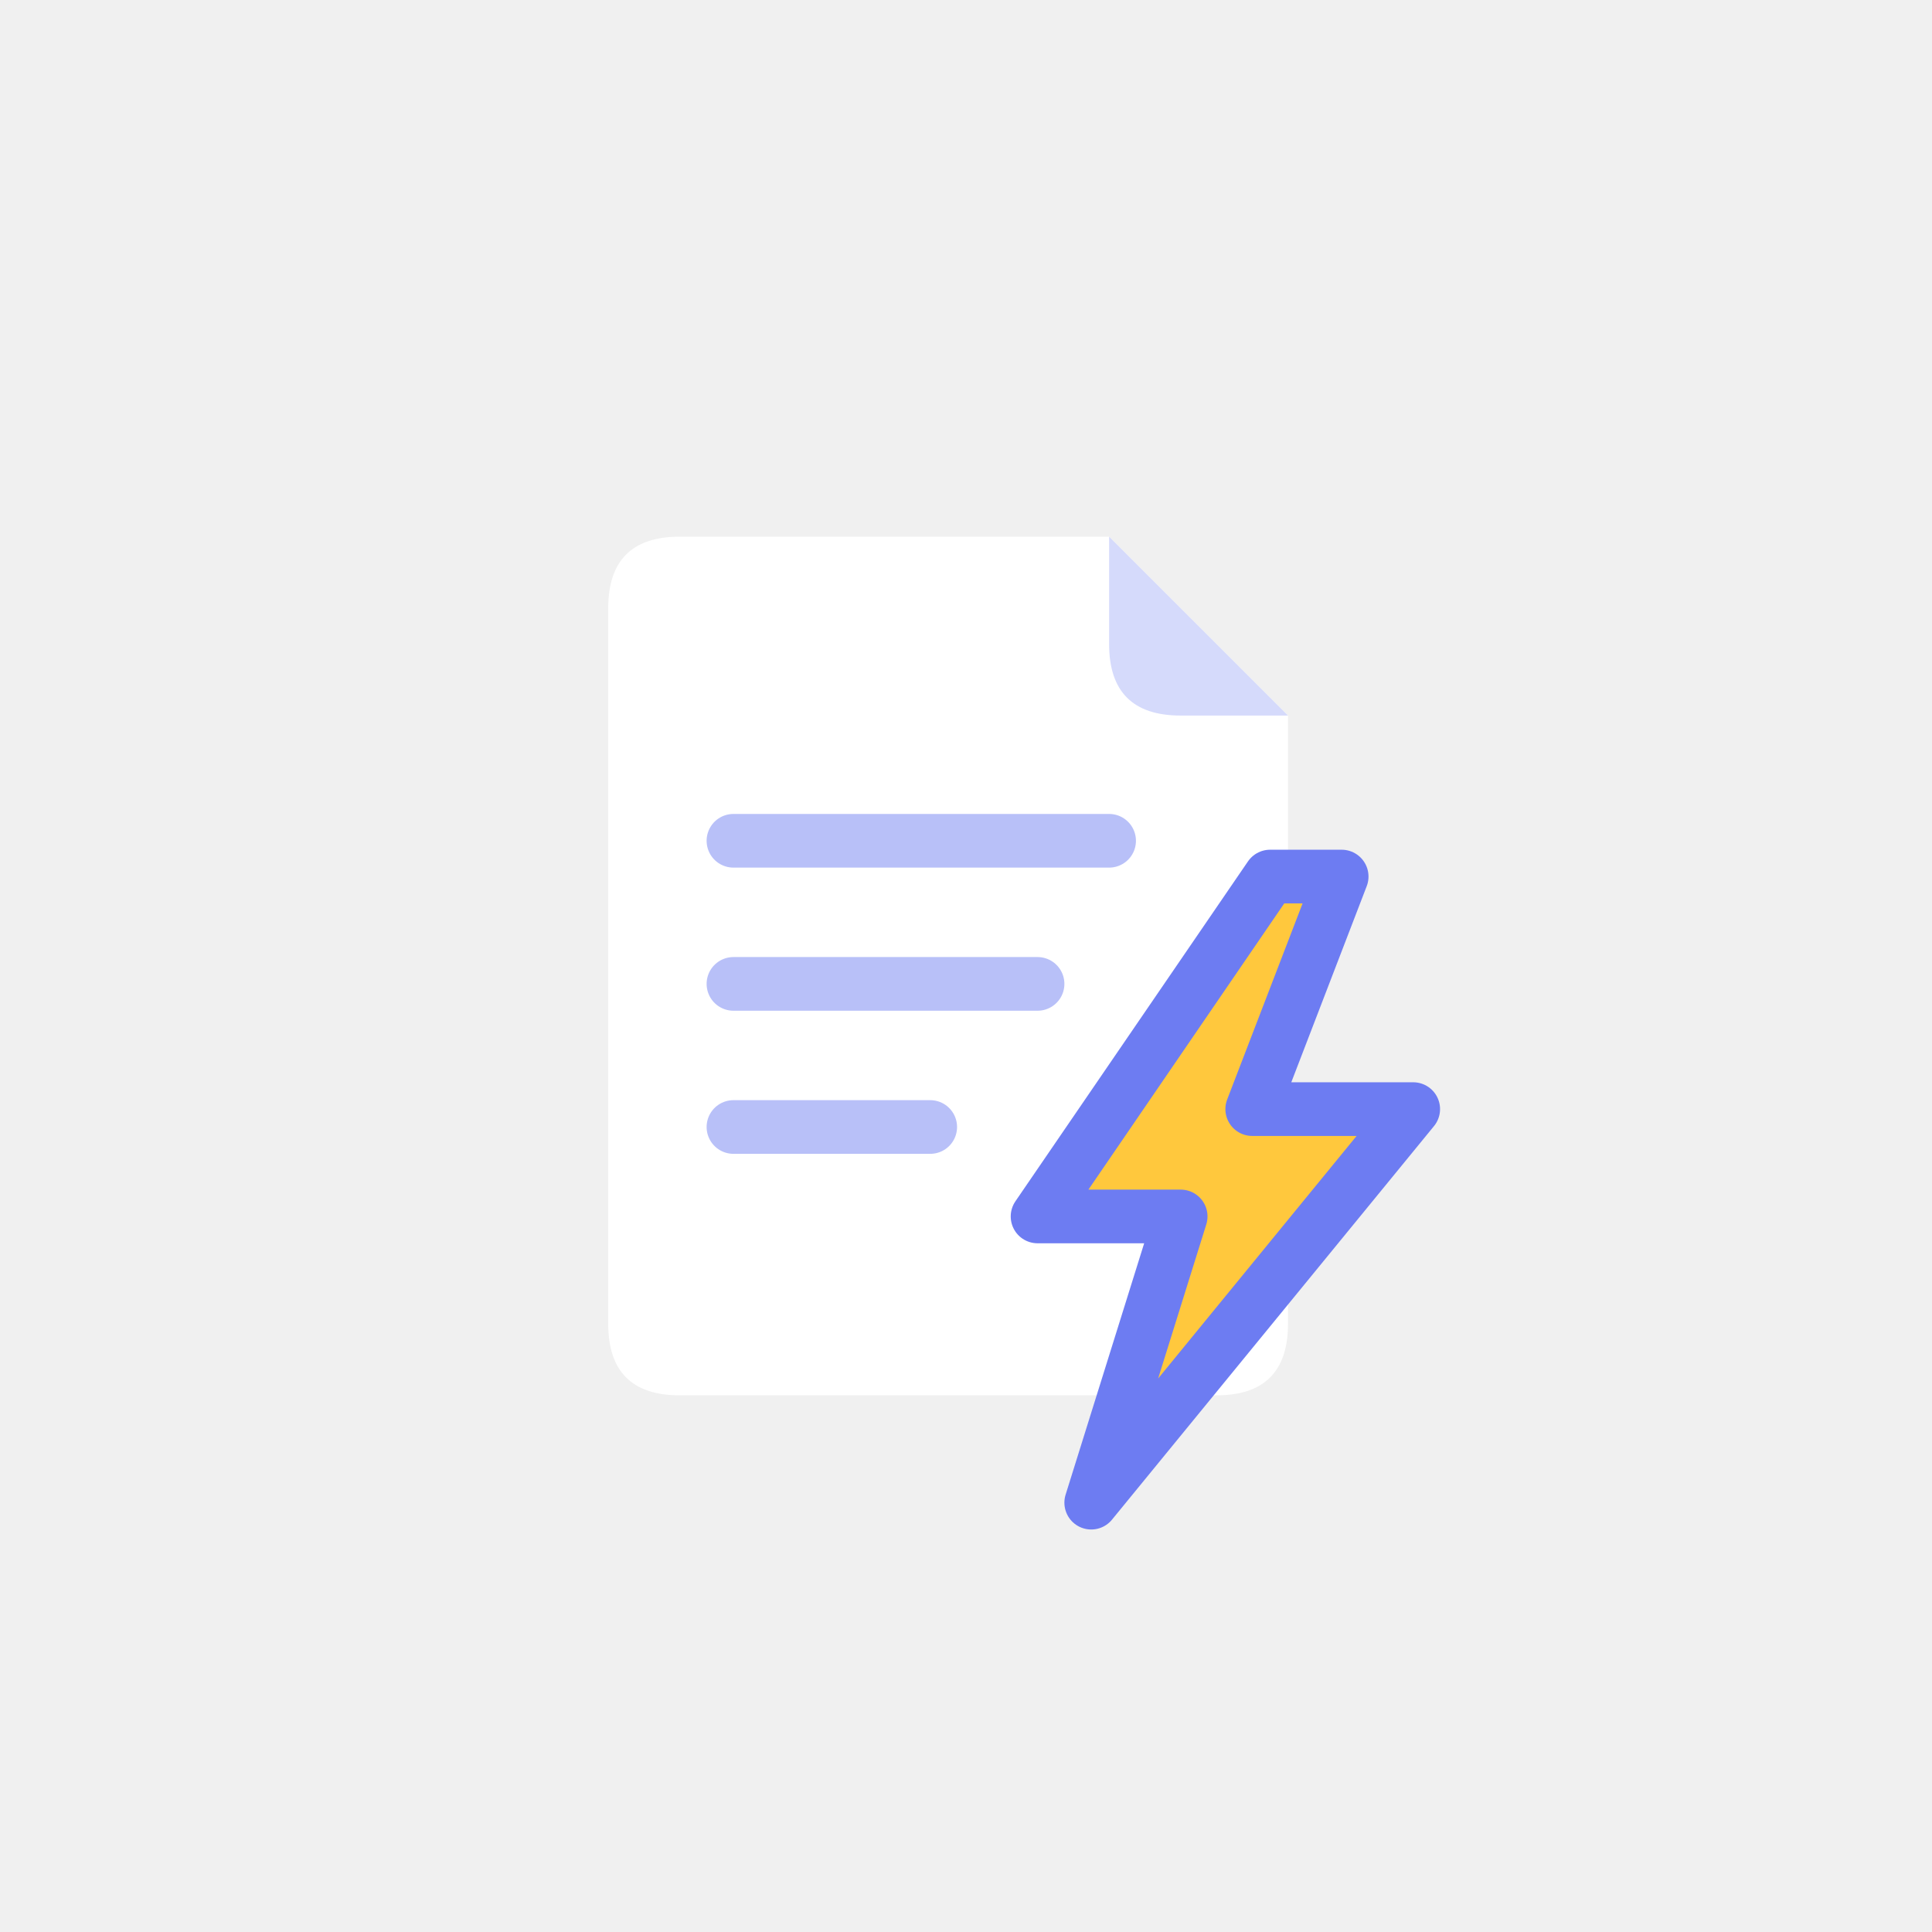
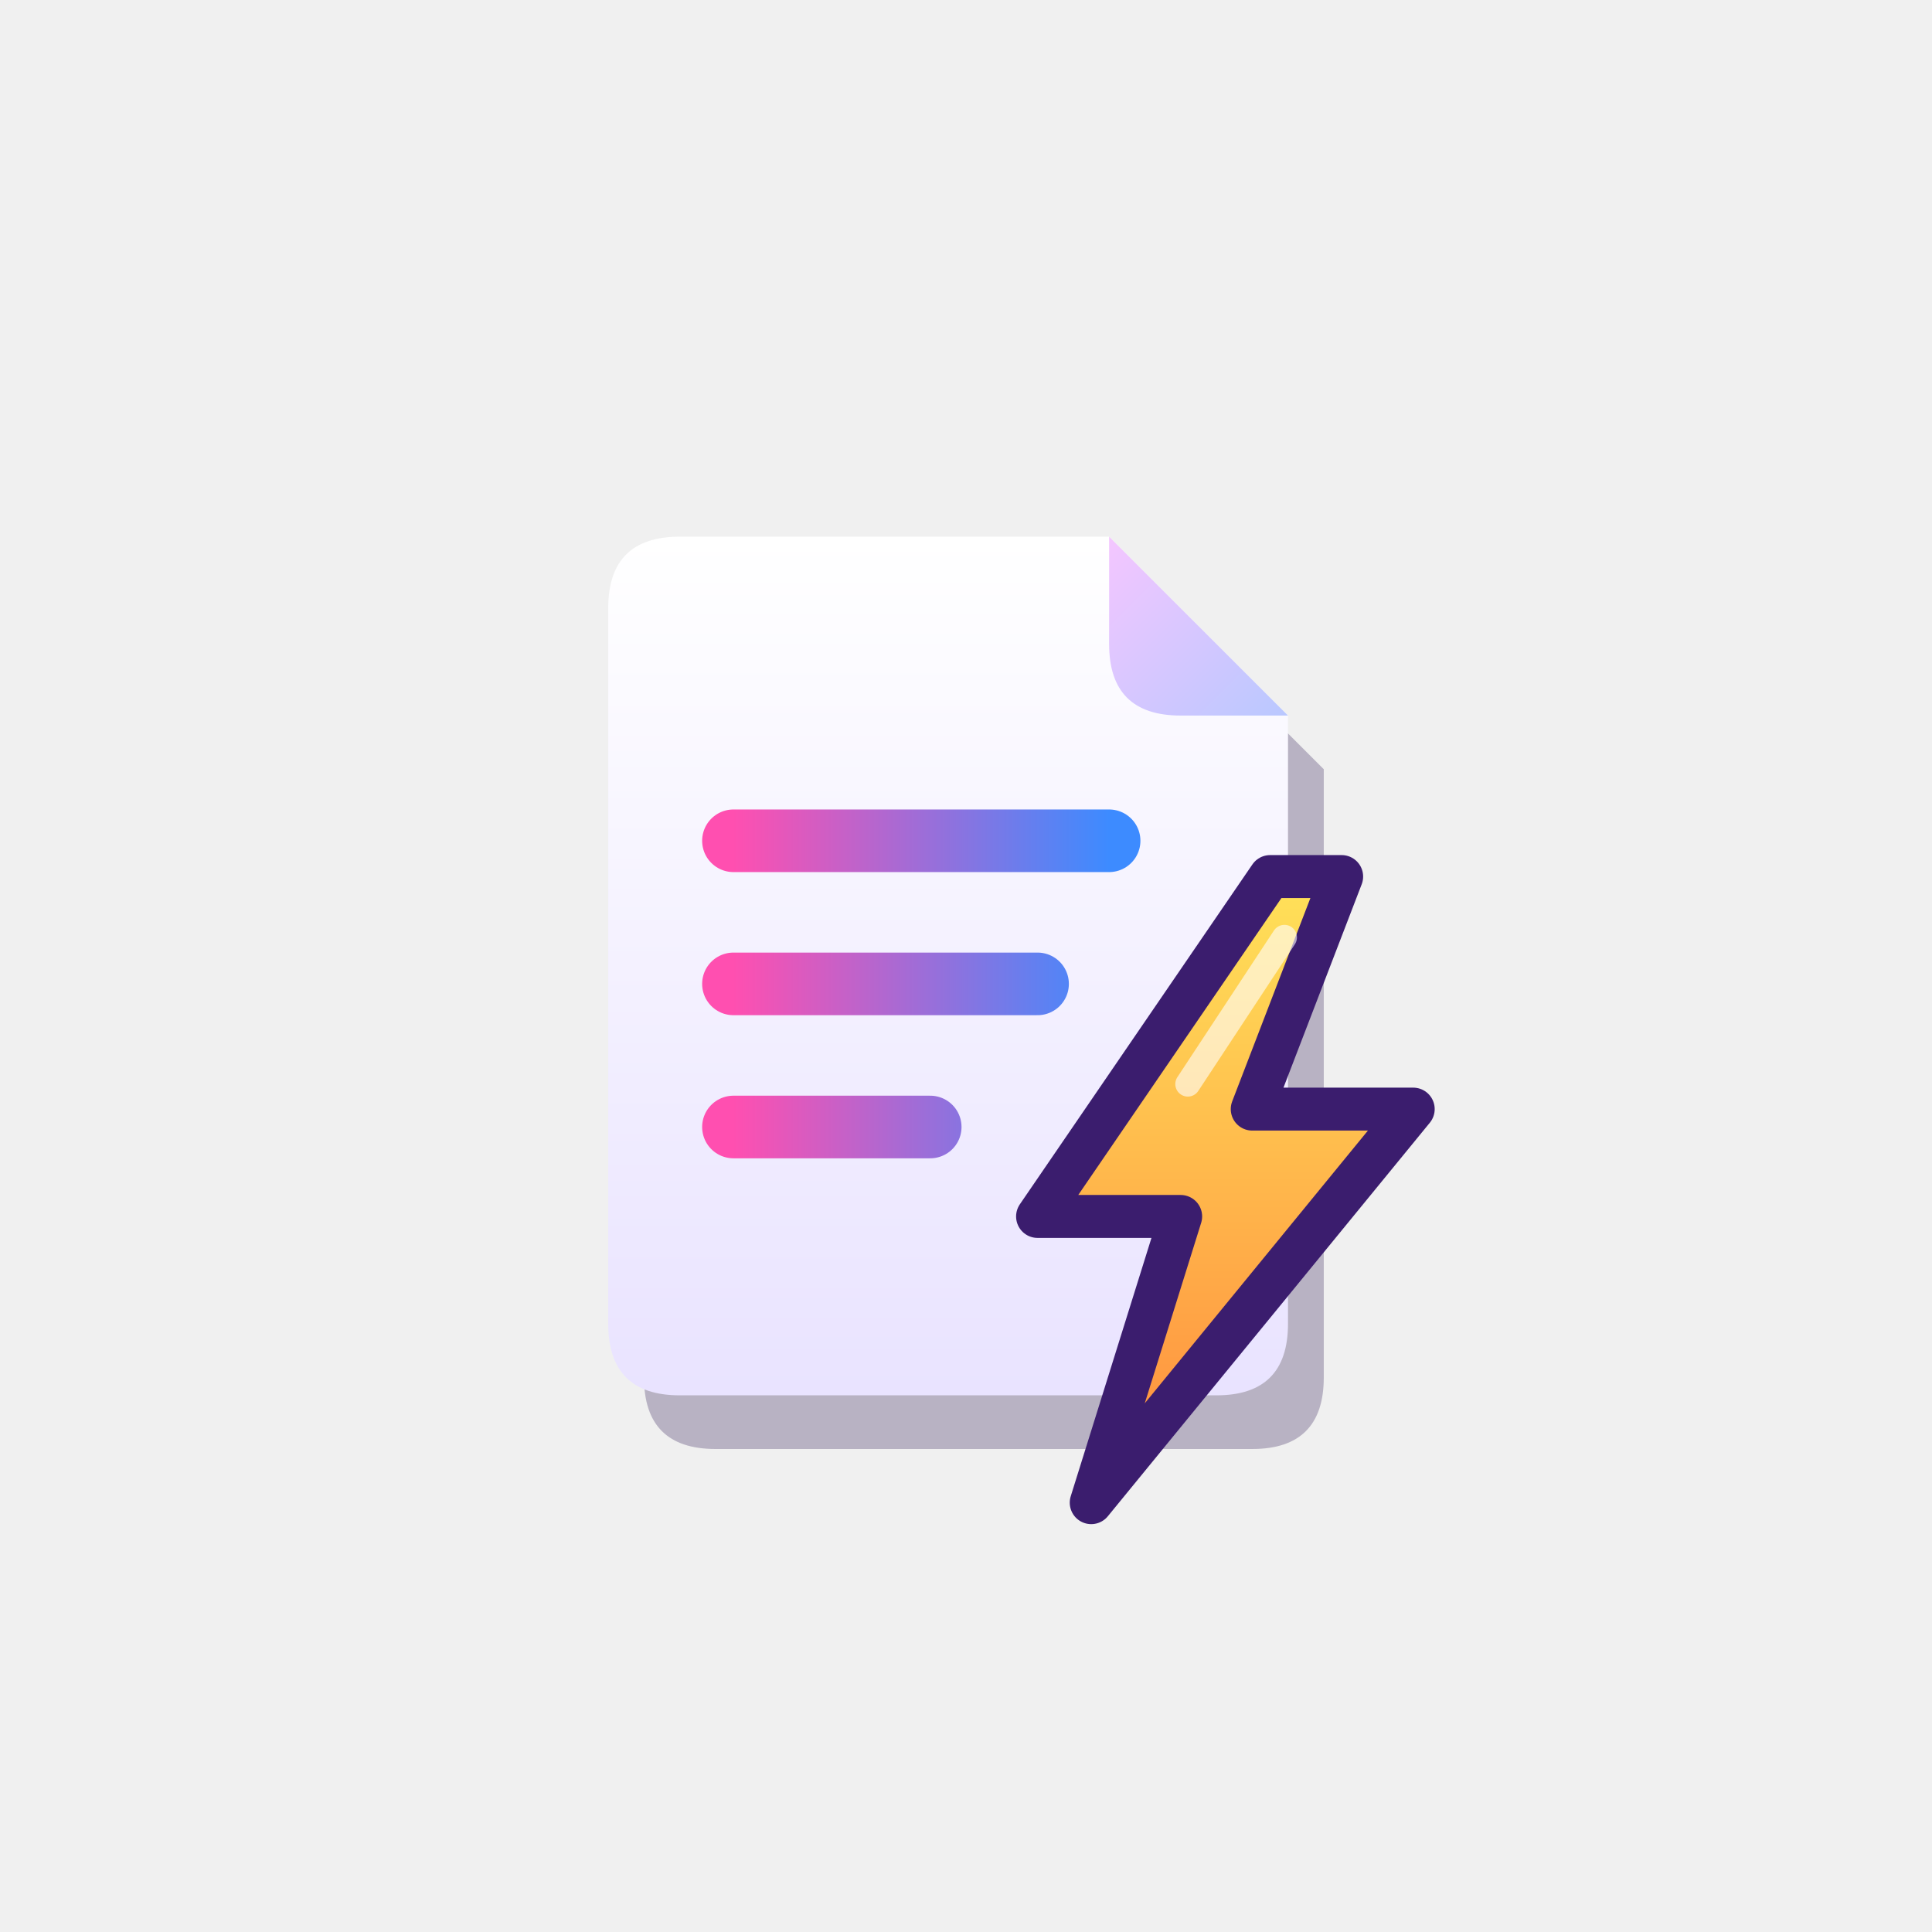
<svg xmlns="http://www.w3.org/2000/svg" viewBox="0 0 108 108" width="108" height="108">
-   <path d="M38 30 H62 L72 40 V74 Q72 78 68 78 H38 Q34 78 34 74 V34 Q34 30 38 30 Z" fill="#FFFFFF" />
-   <path d="M62 30 V36 Q62 40 66 40 H72 Z" fill="#D5DAFB" />
-   <g stroke="#B8C0F8" stroke-width="3" stroke-linecap="round">
+   <defs>
+     <linearGradient id="paper" x1="0" y1="30" x2="0" y2="78" gradientUnits="userSpaceOnUse">
+       <stop offset="0" stop-color="#FFFFFF" />
+       <stop offset="1" stop-color="#E9E3FF" />
+     </linearGradient>
+     <linearGradient id="fold" x1="62" y1="30" x2="72" y2="40" gradientUnits="userSpaceOnUse">
+       <stop offset="0" stop-color="#F4C6FF" />
+       <stop offset="1" stop-color="#B9C8FF" />
+     </linearGradient>
+     <linearGradient id="rule" x1="41" y1="0" x2="62" y2="0" gradientUnits="userSpaceOnUse">
+       <stop offset="0" stop-color="#FF4FB0" />
+       <stop offset="1" stop-color="#3D8BFF" />
+     </linearGradient>
+     <linearGradient id="bolt" x1="0" y1="49" x2="0" y2="84" gradientUnits="userSpaceOnUse">
+       <stop offset="0" stop-color="#FFE259" />
+       <stop offset="1" stop-color="#FF8A3D" />
+     </linearGradient>
+   </defs>
+   <path d="M40 33 H64 L74 43 V77 Q74 81 70 81 H40 Q36 81 36 77 V37 Q36 33 40 33 Z" fill="#2A1450" fill-opacity="0.28" />
+   <path d="M38 30 H62 L72 40 V74 Q72 78 68 78 H38 Q34 78 34 74 V34 Q34 30 38 30 Z" fill="url(#paper)" />
+   <path d="M62 30 V36 Q62 40 66 40 H72 Z" fill="url(#fold)" />
+   <g stroke="url(#rule)" stroke-width="3.5" stroke-linecap="round">
    <line x1="41" y1="47" x2="62" y2="47" />
    <line x1="41" y1="55" x2="58" y2="55" />
    <line x1="41" y1="63" x2="52" y2="63" />
  </g>
-   <path d="M71 49 L58 68 H66 L61 84 L79 62 H70 L75 49 Z" fill="#FFC83D" stroke="#6D7CF2" stroke-width="3" stroke-linejoin="round" />
+   <path d="M71 49 L58 68 H66 L61 84 L79 62 H70 L75 49 Z" fill="url(#bolt)" stroke="#3B1D6E" stroke-width="2.4" stroke-linejoin="round" />
+   <path d="M71.8 52.4 L66.4 60.6" stroke="#FFFFFF" stroke-opacity="0.6" stroke-width="1.4" stroke-linecap="round" />
</svg>
